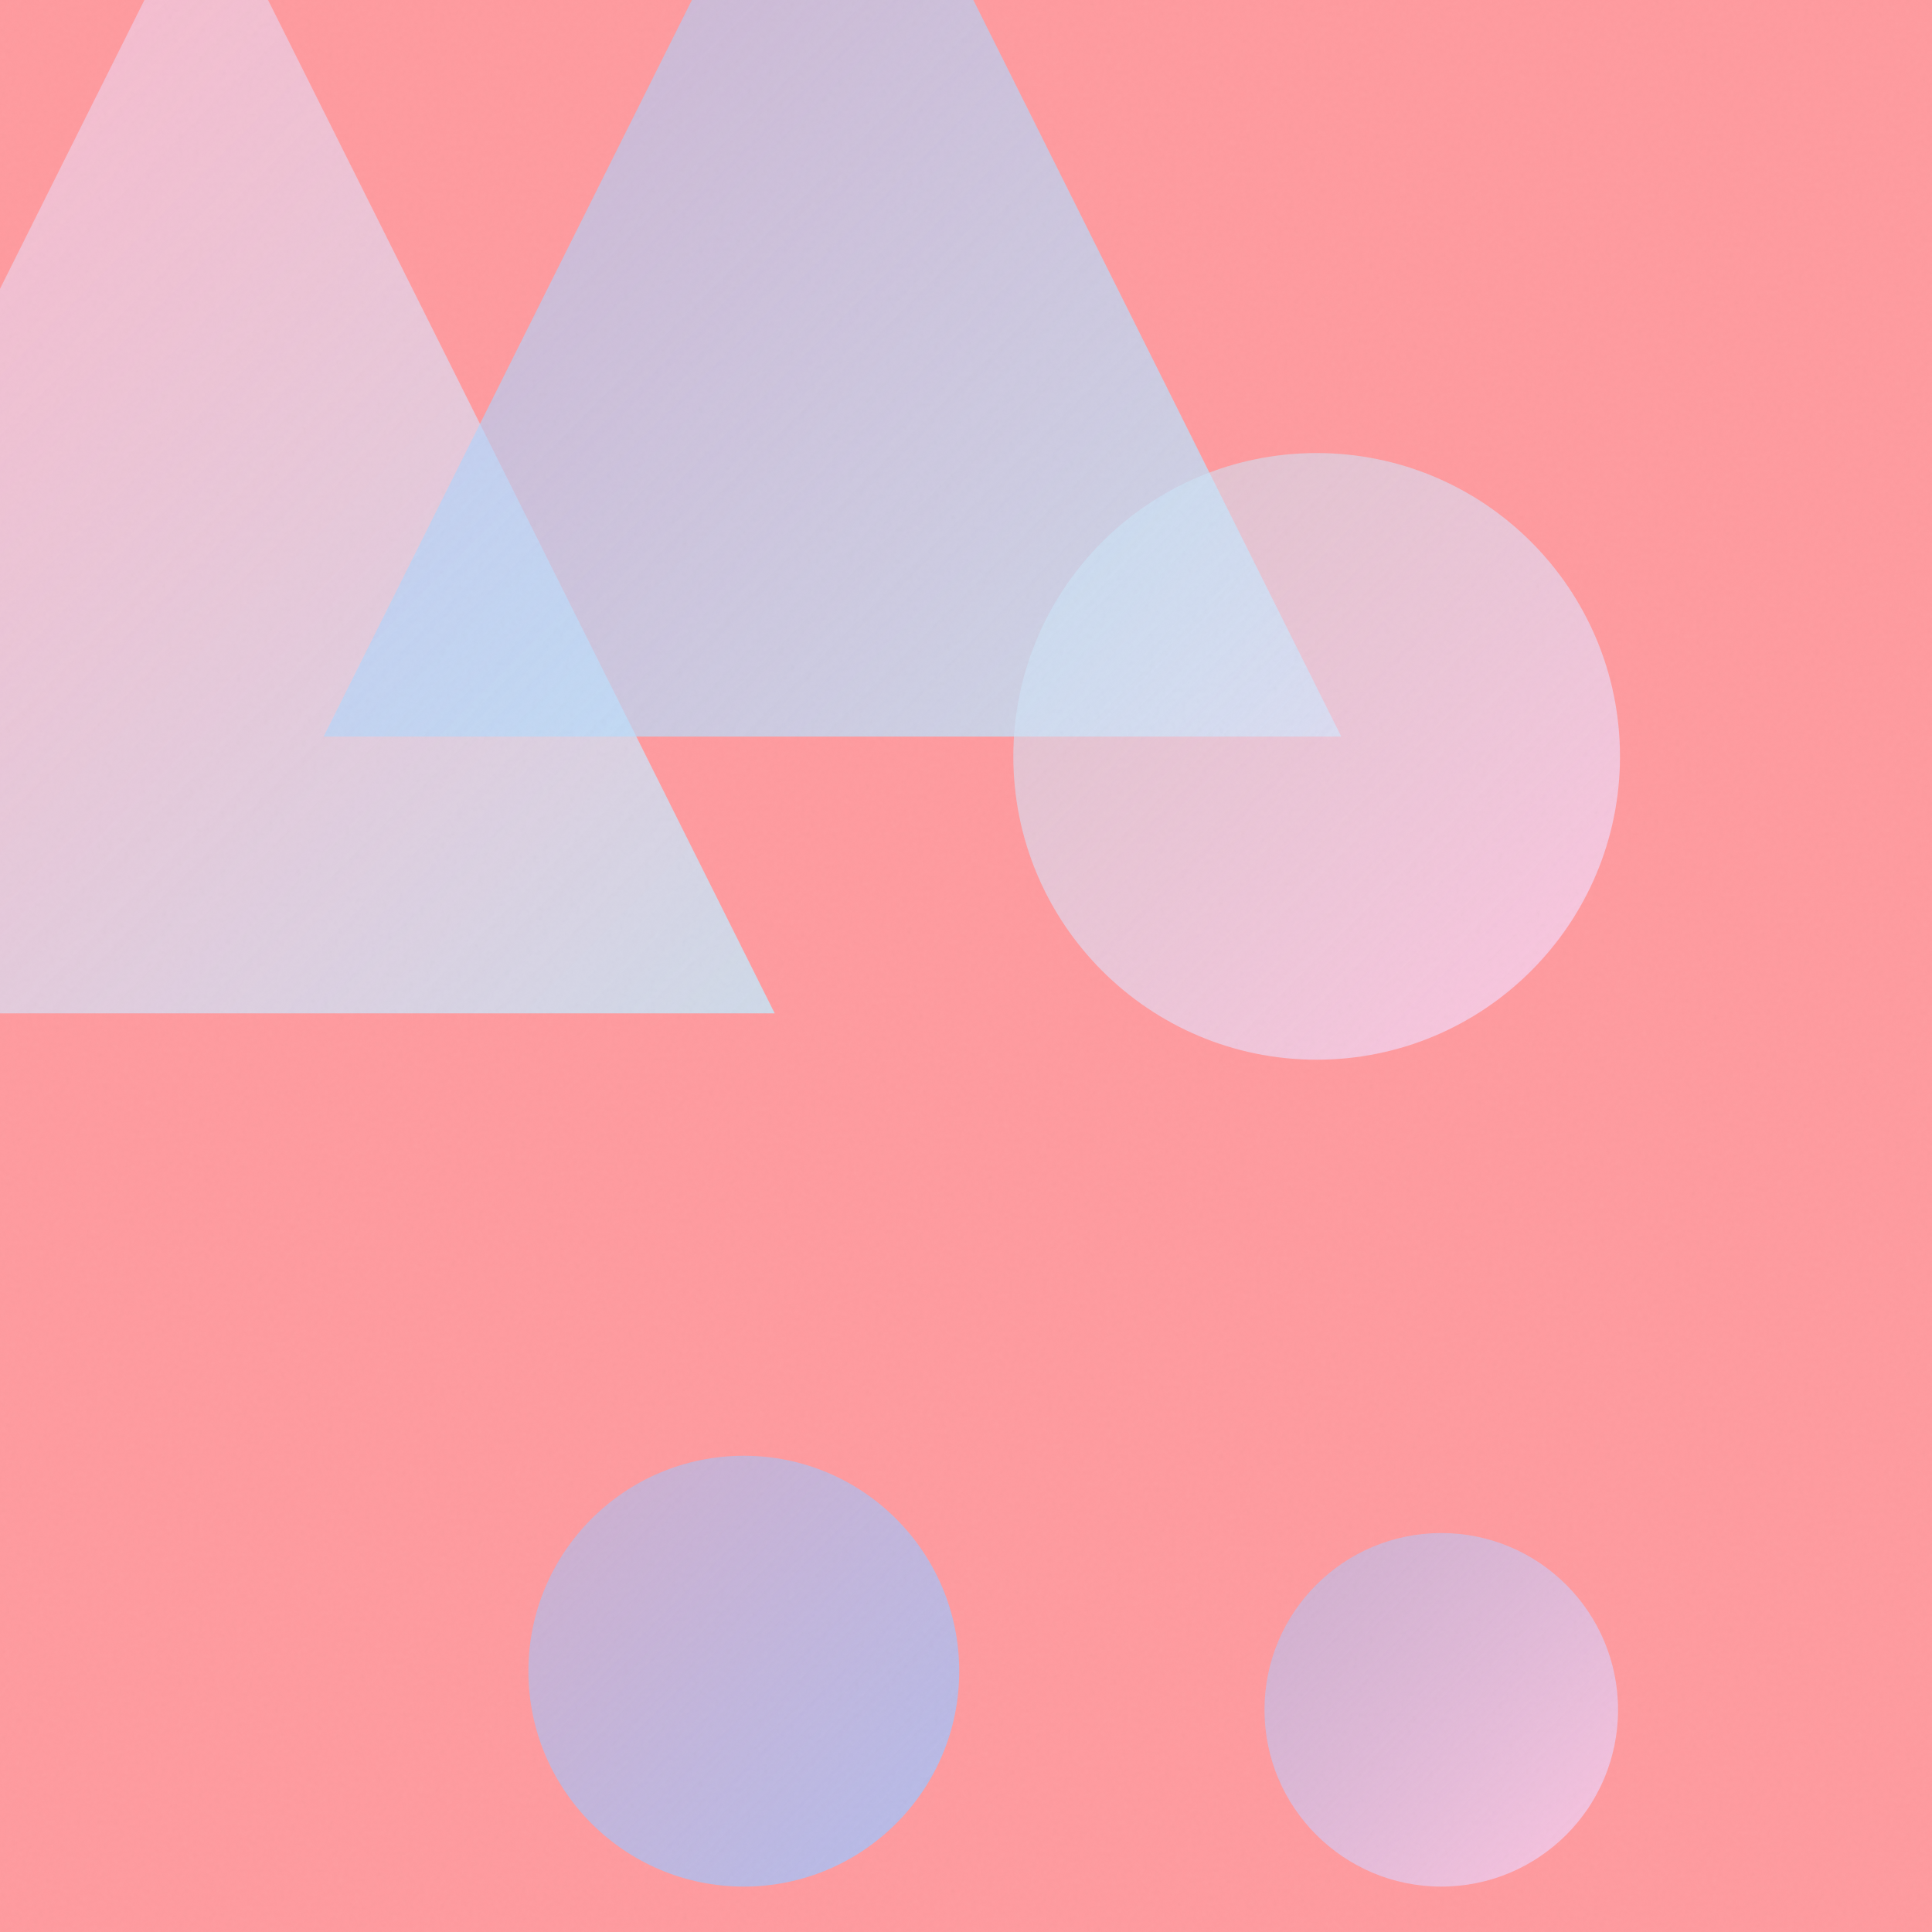
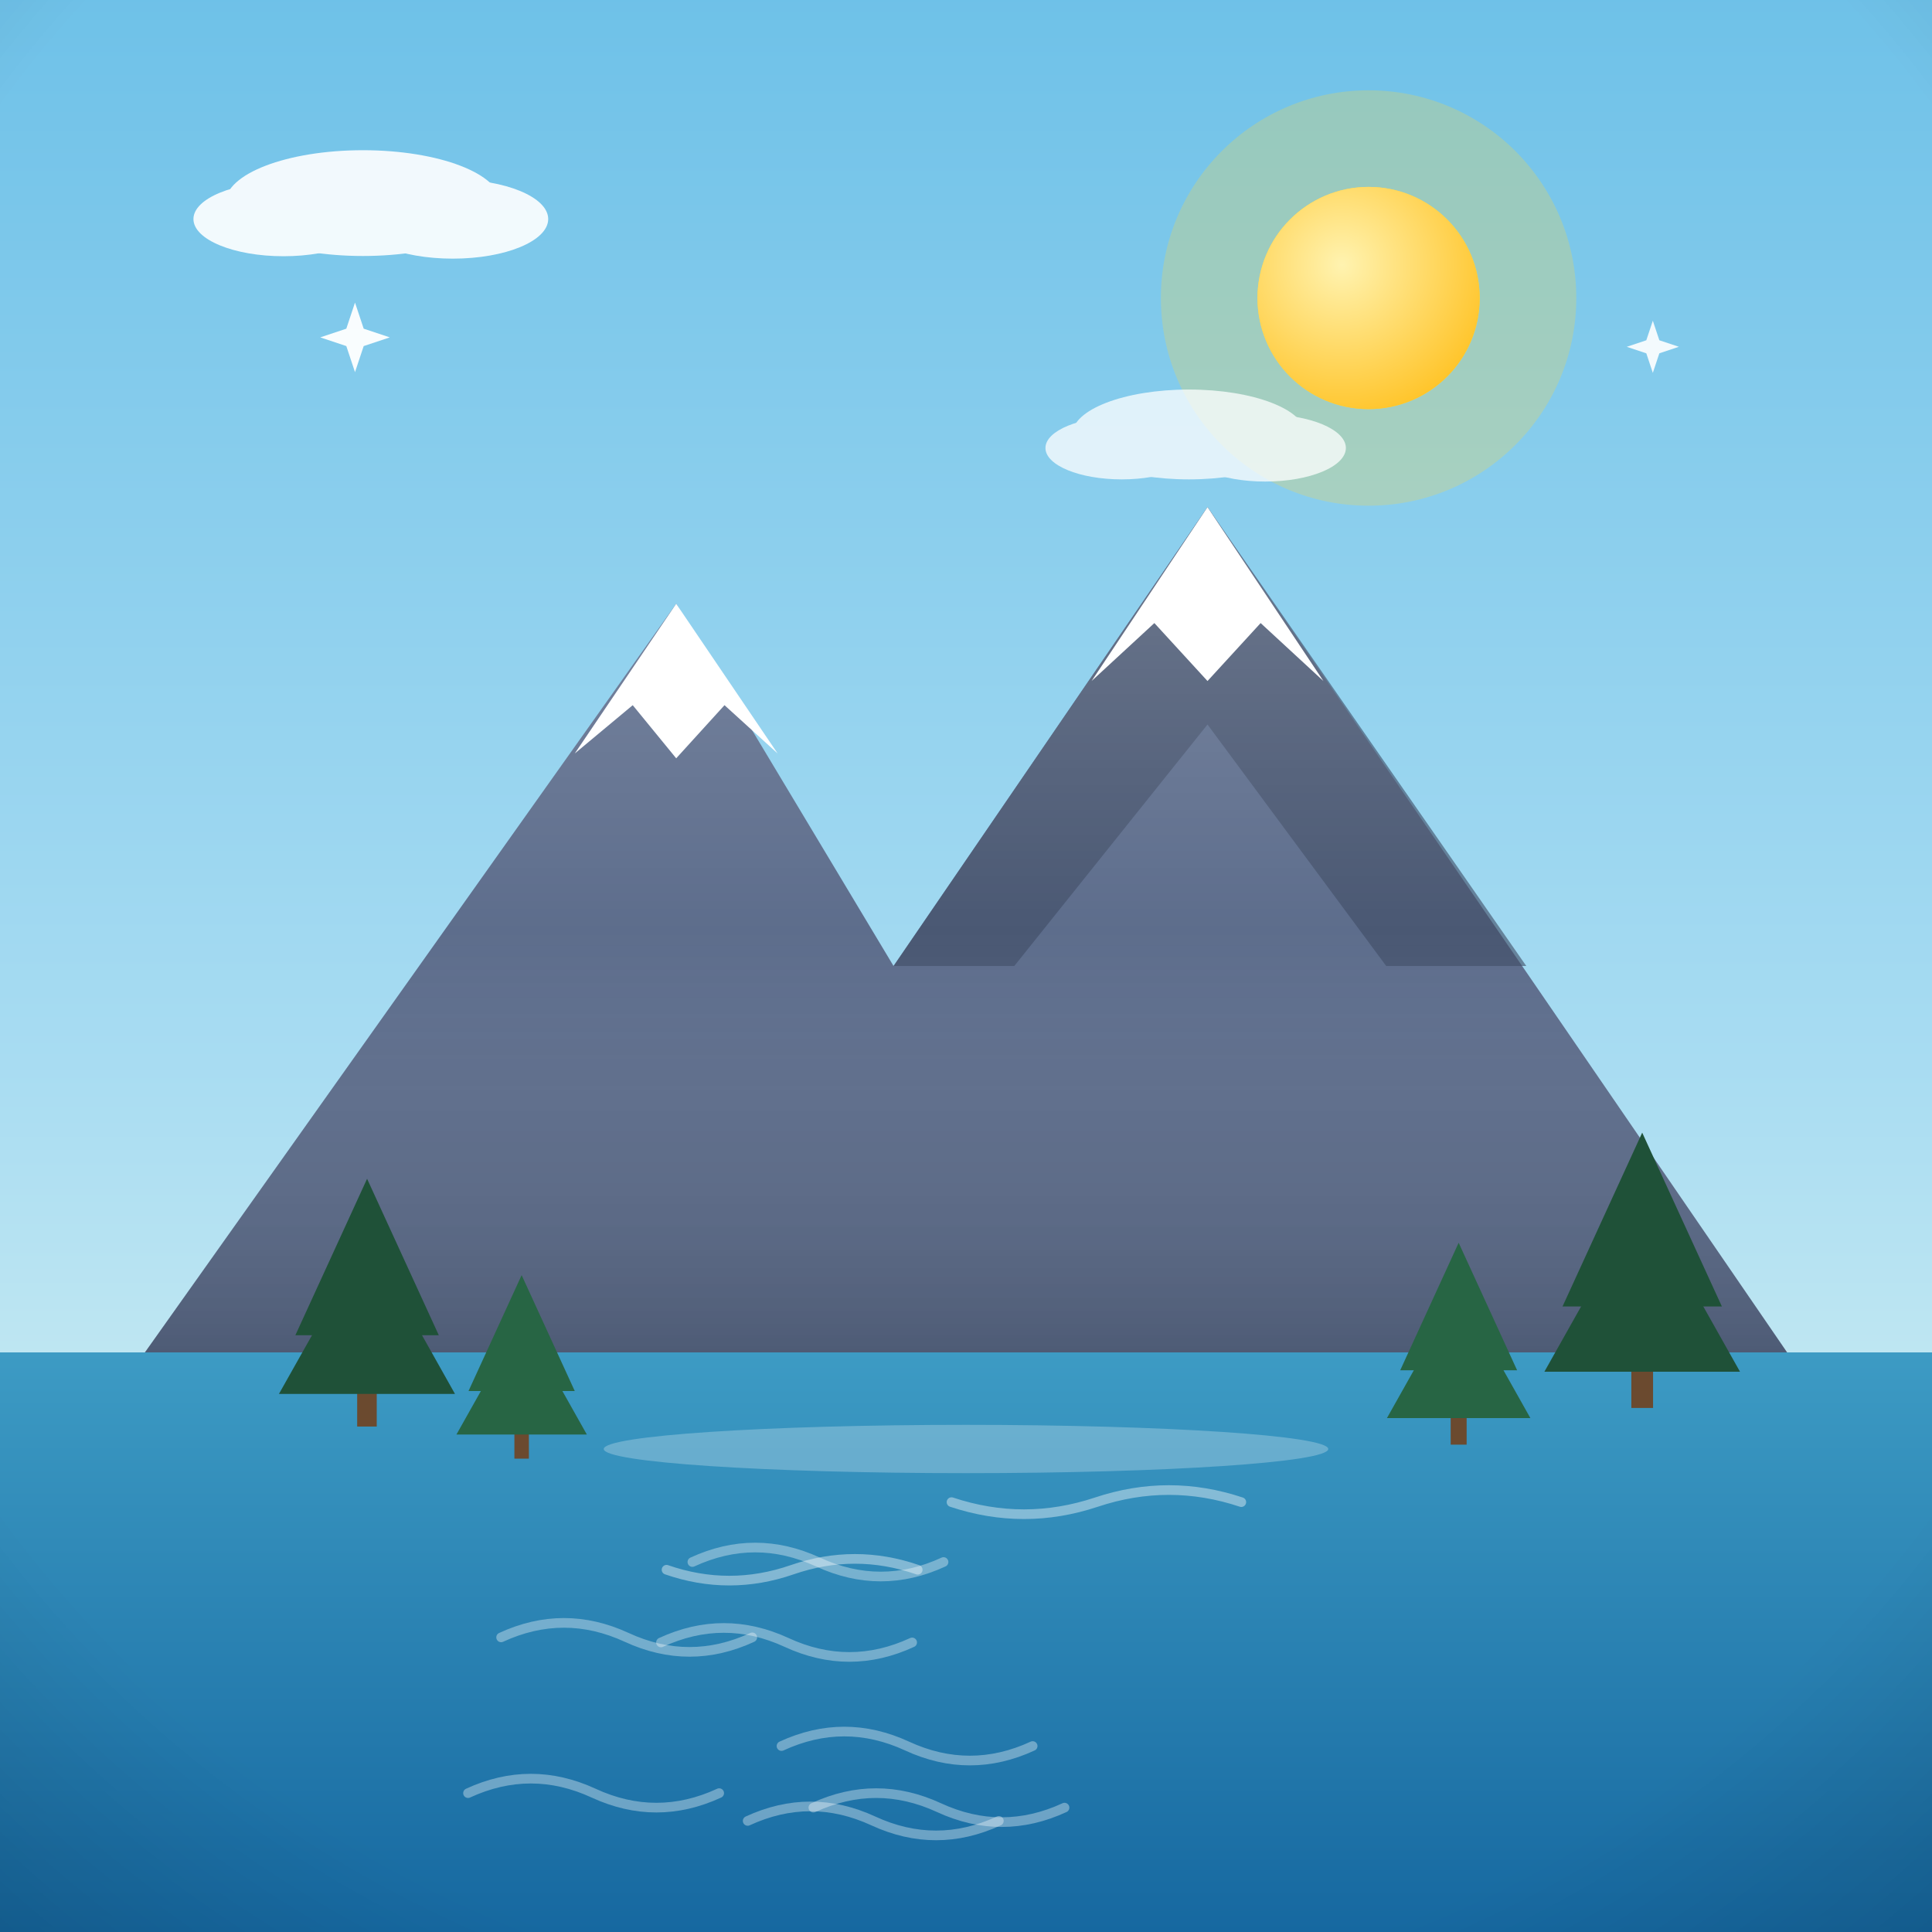
- <svg xmlns="http://www.w3.org/2000/svg" viewBox="0 0 400 400">
+ <svg xmlns="http://www.w3.org/2000/svg" viewBox="0 0 800 800">
  <defs>
-     <linearGradient id="g0" x1="-75.0" y1="-25.6" x2="160.4" y2="209.8" gradientUnits="userSpaceOnUse">
-       <stop offset="0" stop-color="#FECFEF" stop-opacity="0.5" />
-       <stop offset="1" stop-color="#C2E9FB" stop-opacity="0.8" />
+     <linearGradient id="sky" x1="0" y1="0" x2="0" y2="1">
+       <stop offset="0" stop-color="#6ec1e8" />
+       <stop offset="0.55" stop-color="#a8dcf2" />
+       <stop offset="1" stop-color="#eafaf1" />
    </linearGradient>
-     <linearGradient id="g1" x1="67.0" y1="-58.3" x2="277.7" y2="152.5" gradientUnits="userSpaceOnUse">
-       <stop offset="0" stop-color="#A1C4FD" stop-opacity="0.5" />
-       <stop offset="1" stop-color="#C2E9FB" stop-opacity="0.8" />
+     <radialGradient id="sunG" cx="0.38" cy="0.35" r="0.9">
+       <stop offset="0" stop-color="#fff3b0" />
+       <stop offset="1" stop-color="#ffb703" />
+     </radialGradient>
+     <linearGradient id="ground" x1="0" y1="0" x2="0" y2="1">
+       <stop offset="0" stop-color="#69b06f" />
+       <stop offset="1" stop-color="#3c7a44" />
    </linearGradient>
-     <linearGradient id="g2" x1="261.8" y1="317.4" x2="334.9" y2="390.6" gradientUnits="userSpaceOnUse">
-       <stop offset="0" stop-color="#A1C4FD" stop-opacity="0.5" />
-       <stop offset="1" stop-color="#FECFEF" stop-opacity="0.8" />
+     <linearGradient id="sea" x1="0" y1="0" x2="0" y2="1">
+       <stop offset="0" stop-color="#3d9bc4" />
+       <stop offset="1" stop-color="#1668a0" />
    </linearGradient>
-     <linearGradient id="g3" x1="109.4" y1="301.4" x2="198.6" y2="390.6" gradientUnits="userSpaceOnUse">
-       <stop offset="0" stop-color="#A1C4FD" stop-opacity="0.5" />
-       <stop offset="1" stop-color="#A1C4FD" stop-opacity="0.8" />
+     <linearGradient id="shade" x1="0" y1="0" x2="0" y2="1">
+       <stop offset="0" stop-color="#ffffff" stop-opacity="0.20" />
+       <stop offset="0.5" stop-color="#ffffff" stop-opacity="0" />
+       <stop offset="1" stop-color="#000000" stop-opacity="0.16" />
    </linearGradient>
-     <linearGradient id="g4" x1="209.7" y1="93.8" x2="335.4" y2="219.4" gradientUnits="userSpaceOnUse">
-       <stop offset="0" stop-color="#C2E9FB" stop-opacity="0.5" />
-       <stop offset="1" stop-color="#FECFEF" stop-opacity="0.8" />
-     </linearGradient>
-     <filter id="n">
-       <feTurbulence type="fractalNoise" baseFrequency="0.9" numOctaves="2" stitchTiles="stitch" />
-       <feColorMatrix type="saturate" values="0" />
-     </filter>
+     <radialGradient id="vig" cx="0.5" cy="0.42" r="0.85">
+       <stop offset="0.72" stop-color="#000000" stop-opacity="0" />
+       <stop offset="1" stop-color="#000000" stop-opacity="0.20" />
+     </radialGradient>
  </defs>
-   <rect width="400" height="400" fill="#FF9A9E" />
-   <path d="M 42.7 -25.6 L 160.4 209.8 L -75.0 209.8 Z" fill="url(#g0)" />
-   <path d="M 172.4 -58.3 L 277.7 152.5 L 67.0 152.5 Z" fill="url(#g1)" />
-   <circle cx="298.4" cy="354.0" r="36.6" fill="url(#g2)" />
-   <circle cx="154.0" cy="346.0" r="44.6" fill="url(#g3)" />
-   <circle cx="272.6" cy="156.6" r="62.8" fill="url(#g4)" />
-   <rect width="400" height="400" filter="url(#n)" opacity="0.05" />
+   <rect width="800" height="800" fill="url(#sky)" />
+   <circle cx="566.7" cy="123.4" r="86" fill="#ffd93d" opacity="0.25" />
+   <circle cx="566.7" cy="123.4" r="46" fill="#ffd93d" />
+   <circle cx="566.7" cy="123.4" r="46" fill="url(#sunG)" />
+   <g fill="#ffffff" opacity="0.9">
+     <ellipse cx="150.3" cy="84.1" rx="57" ry="21.9" />
+     <ellipse cx="117.4" cy="90.7" rx="37.3" ry="15.4" />
+     <ellipse cx="187.5" cy="90.7" rx="39.5" ry="16.4" />
+   </g>
+   <g fill="#ffffff" opacity="0.75">
+     <ellipse cx="492.3" cy="179.9" rx="48.3" ry="18.6" />
+     <ellipse cx="464.5" cy="185.5" rx="31.6" ry="13" />
+     <ellipse cx="523.9" cy="185.5" rx="33.4" ry="13.9" />
+   </g>
+   <rect y="560" width="800" height="240" fill="url(#sea)" />
+   <path d="M 336.8 748.5 q 26 -12 52 0 q 26 12 52 0" fill="none" stroke="#ffffff" stroke-width="4" stroke-linecap="round" opacity="0.35" />
+   <path d="M 323.6 723 q 26 -12 52 0 q 26 12 52 0" fill="none" stroke="#ffffff" stroke-width="4" stroke-linecap="round" opacity="0.35" />
+   <path d="M 193.8 742.5 q 26 -12 52 0 q 26 12 52 0" fill="none" stroke="#ffffff" stroke-width="4" stroke-linecap="round" opacity="0.35" />
+   <path d="M 309.6 754 q 26 -12 52 0 q 26 12 52 0" fill="none" stroke="#ffffff" stroke-width="4" stroke-linecap="round" opacity="0.35" />
+   <path d="M 207.5 678 q 26 -12 52 0 q 26 12 52 0" fill="none" stroke="#ffffff" stroke-width="4" stroke-linecap="round" opacity="0.35" />
+   <path d="M 273.7 680.1 q 26 -12 52 0 q 26 12 52 0" fill="none" stroke="#ffffff" stroke-width="4" stroke-linecap="round" opacity="0.35" />
+   <path d="M 286.7 646.8 q 26 -12 52 0 q 26 12 52 0" fill="none" stroke="#ffffff" stroke-width="4" stroke-linecap="round" opacity="0.35" />
+   <g transform="translate(400 0) scale(-1 1) translate(-400 0)">
+     <path d="M60 560 L 300 210 L 430 400 L 520 250 L 740 560 Z" fill="#5d6d8c" />
+     <path d="M300 210 L 430 400 L 380 400 L 300 300 L 226 400 L 168 400 Z" fill="#3d4a63" opacity="0.6" />
+     <path d="M252 282 L 300 210 L 348 282 L 322 258 L 300 282 L 278 258 Z" fill="#ffffff" />
+     <path d="M478 312 L 520 250 L 562 312 L 538 292 L 520 314 L 500 292 Z" fill="#ffffff" />
+     <path d="M60 560 L 300 210 L 430 400 L 520 250 L 740 560 Z" fill="url(#shade)" />
+     <g fill="#1f5138">
+       <rect x="115.5" y="556" width="9" height="27" fill="#6b4a2f" />
+       <path d="M 120 469 L 87 541 L 153 541 Z" />
+       <path d="M 120 496 L 79.5 568 L 160.5 568 Z" />
+     </g>
+     <g fill="#276544">
+       <rect x="192.7" y="578.4" width="6.6" height="19.8" fill="#6b4a2f" />
+       <path d="M 196 514.6 L 171.8 567.4 L 220.2 567.4 Z" />
+       <path d="M 196 534.4 L 166.3 587.2 L 225.7 587.2 Z" />
+     </g>
+     <g fill="#1f5138">
+       <rect x="644" y="566.4" width="8.1" height="24.3" fill="#6b4a2f" />
+       <path d="M 648 488.1 L 618.3 552.9 L 677.7 552.9 Z" />
+       <path d="M 648 512.4 L 611.6 577.2 L 684.5 577.2 Z" />
+     </g>
+     <g fill="#276544">
+       <rect x="581" y="586" width="6" height="18" fill="#6b4a2f" />
+       <path d="M 584 528 L 562 576 L 606 576 Z" />
+       <path d="M 584 546 L 557 594 L 611 594 Z" />
+     </g>
+     <ellipse cx="400" cy="600" rx="150" ry="10" fill="#ffffff" opacity="0.25" />
+     <path d="M286 622 q 30 -10 60 0 q 30 10 60 0 M 420 650 q 26 -9 52 0 q 26 9 52 0" stroke="#ffffff" stroke-width="4" fill="none" opacity="0.4" stroke-linecap="round" />
+   </g>
+   <path d="M 147 125.3 L 150.6 136.1 L 161.4 139.7 L 150.6 143.3 L 147 154.1 L 143.4 143.3 L 132.6 139.7 L 143.4 136.1 Z" fill="#ffffff" opacity="0.95" />
+   <path d="M 684.4 132.8 L 687.1 140.9 L 695.2 143.6 L 687.1 146.3 L 684.4 154.4 L 681.7 146.3 L 673.6 143.6 L 681.7 140.9 Z" fill="#ffffff" opacity="0.9" />
+   <rect width="800" height="800" fill="url(#vig)" />
</svg>
